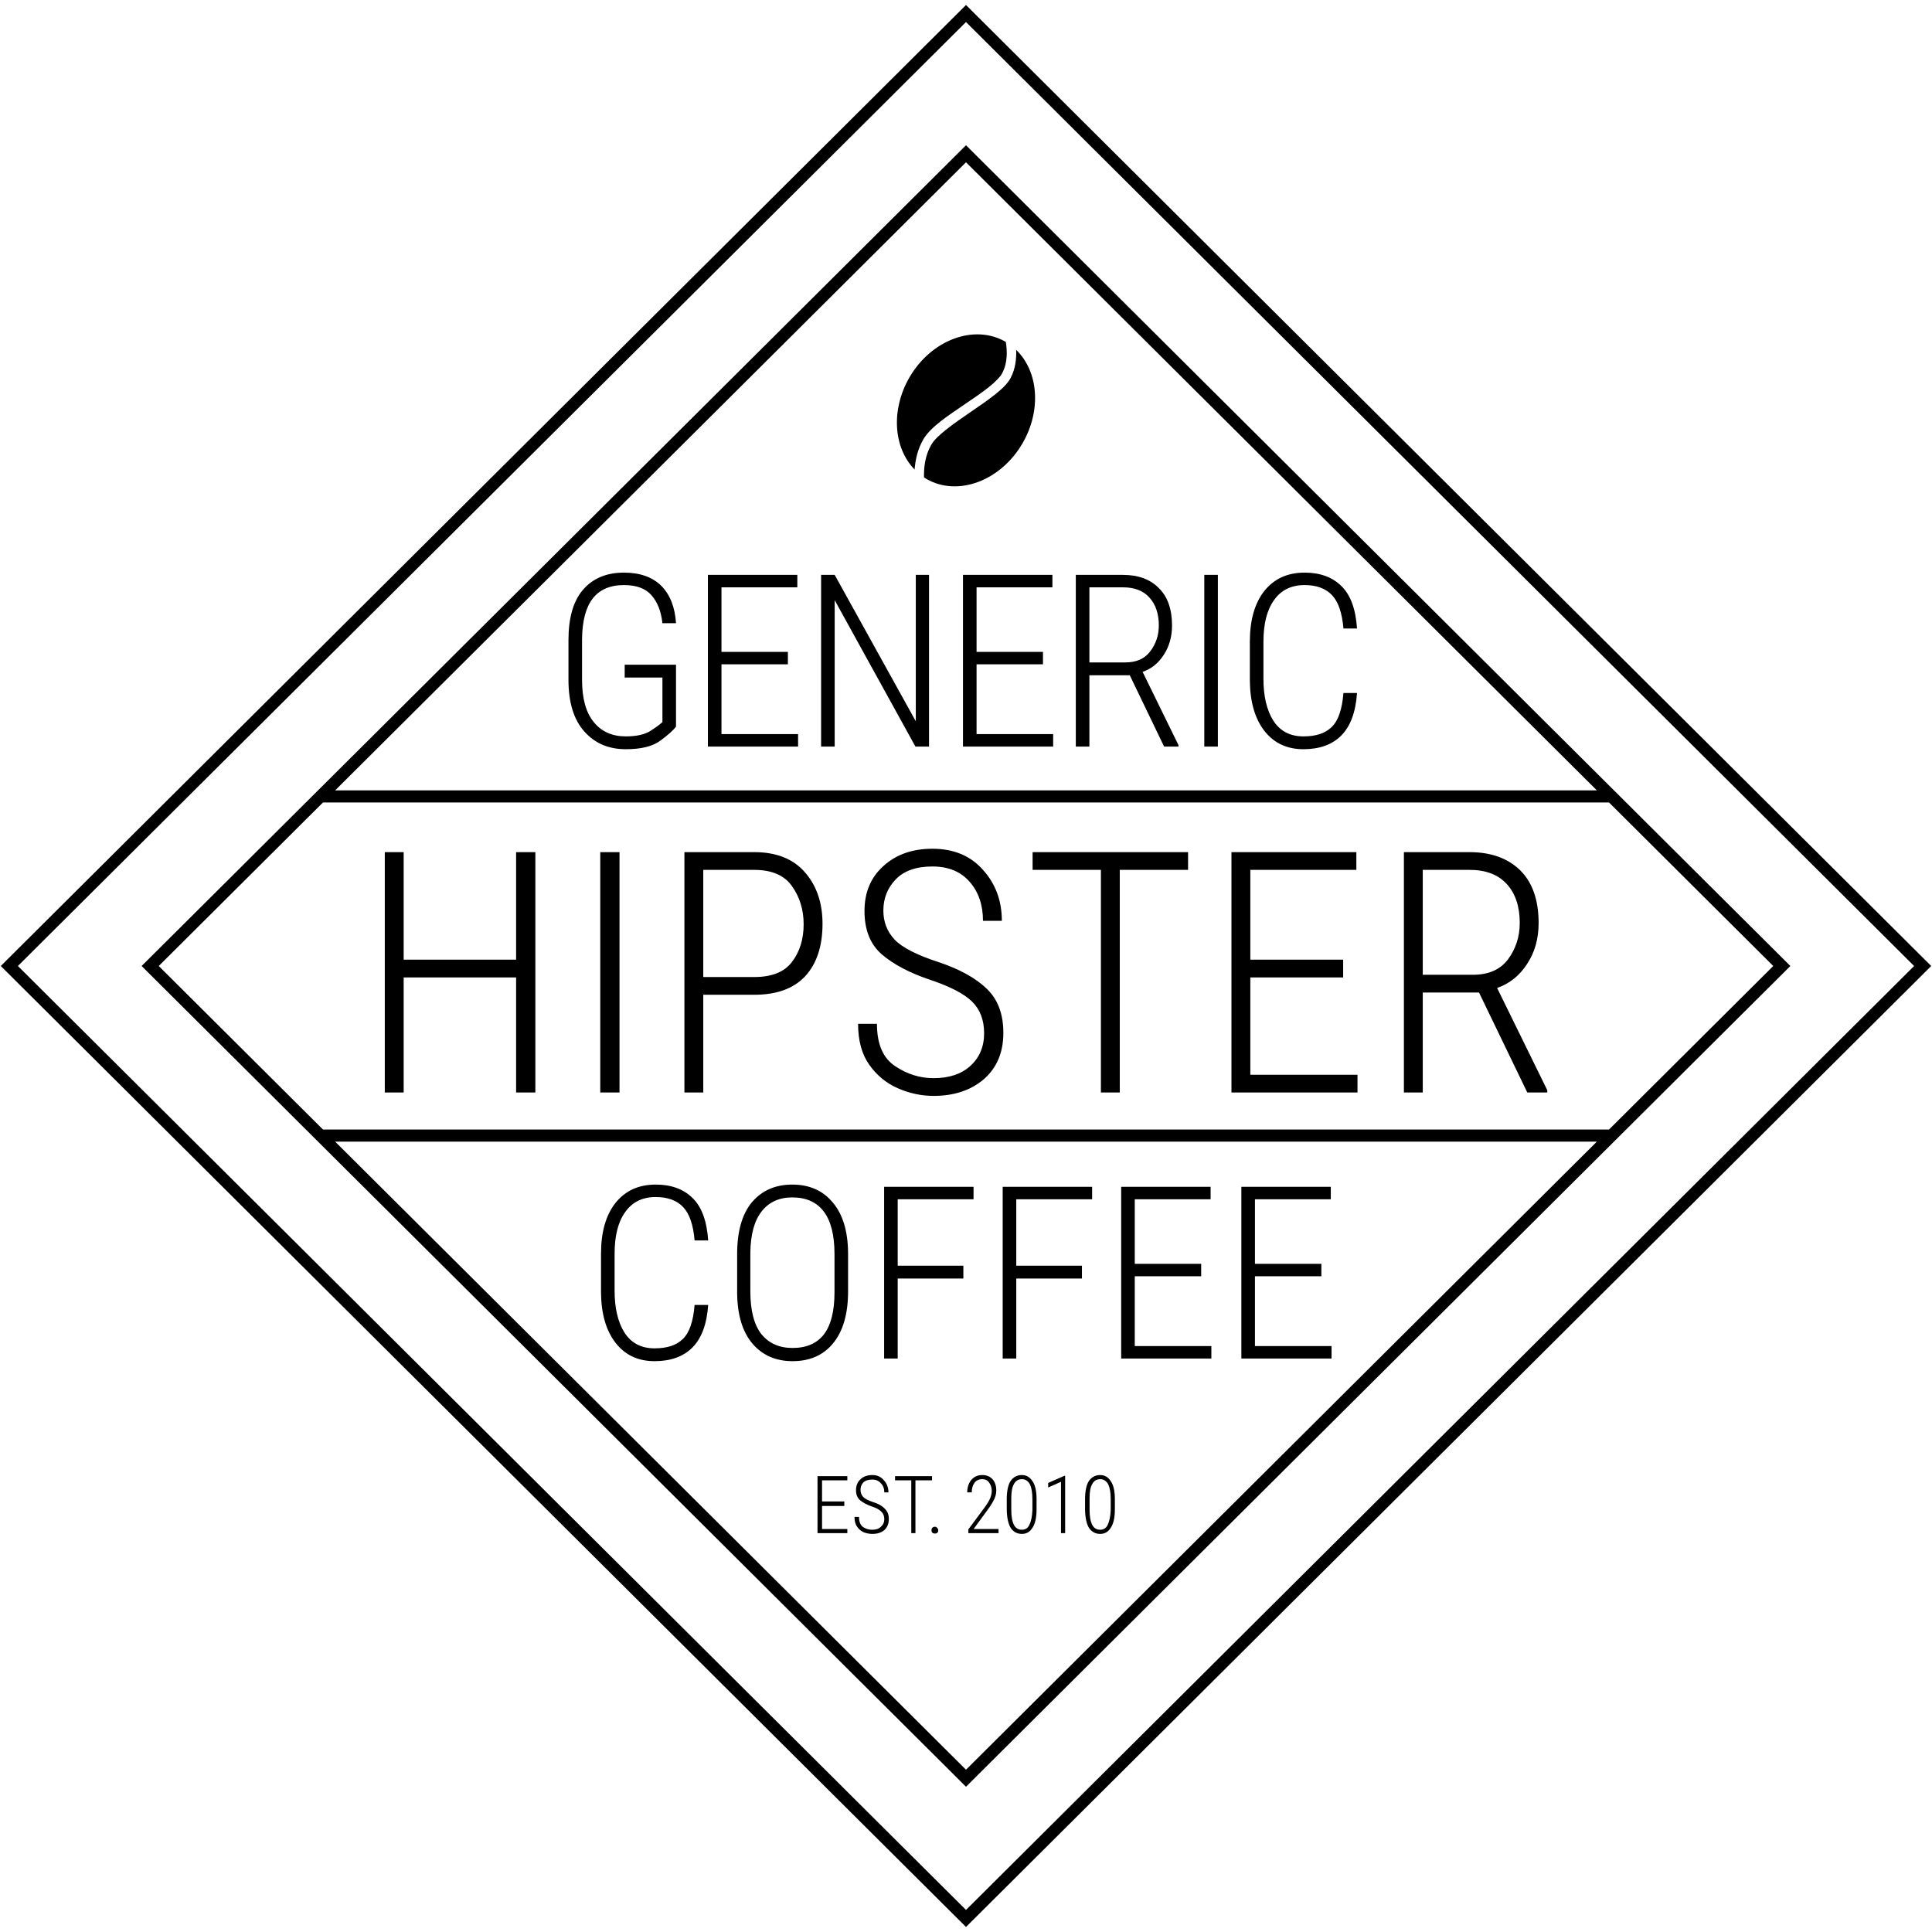
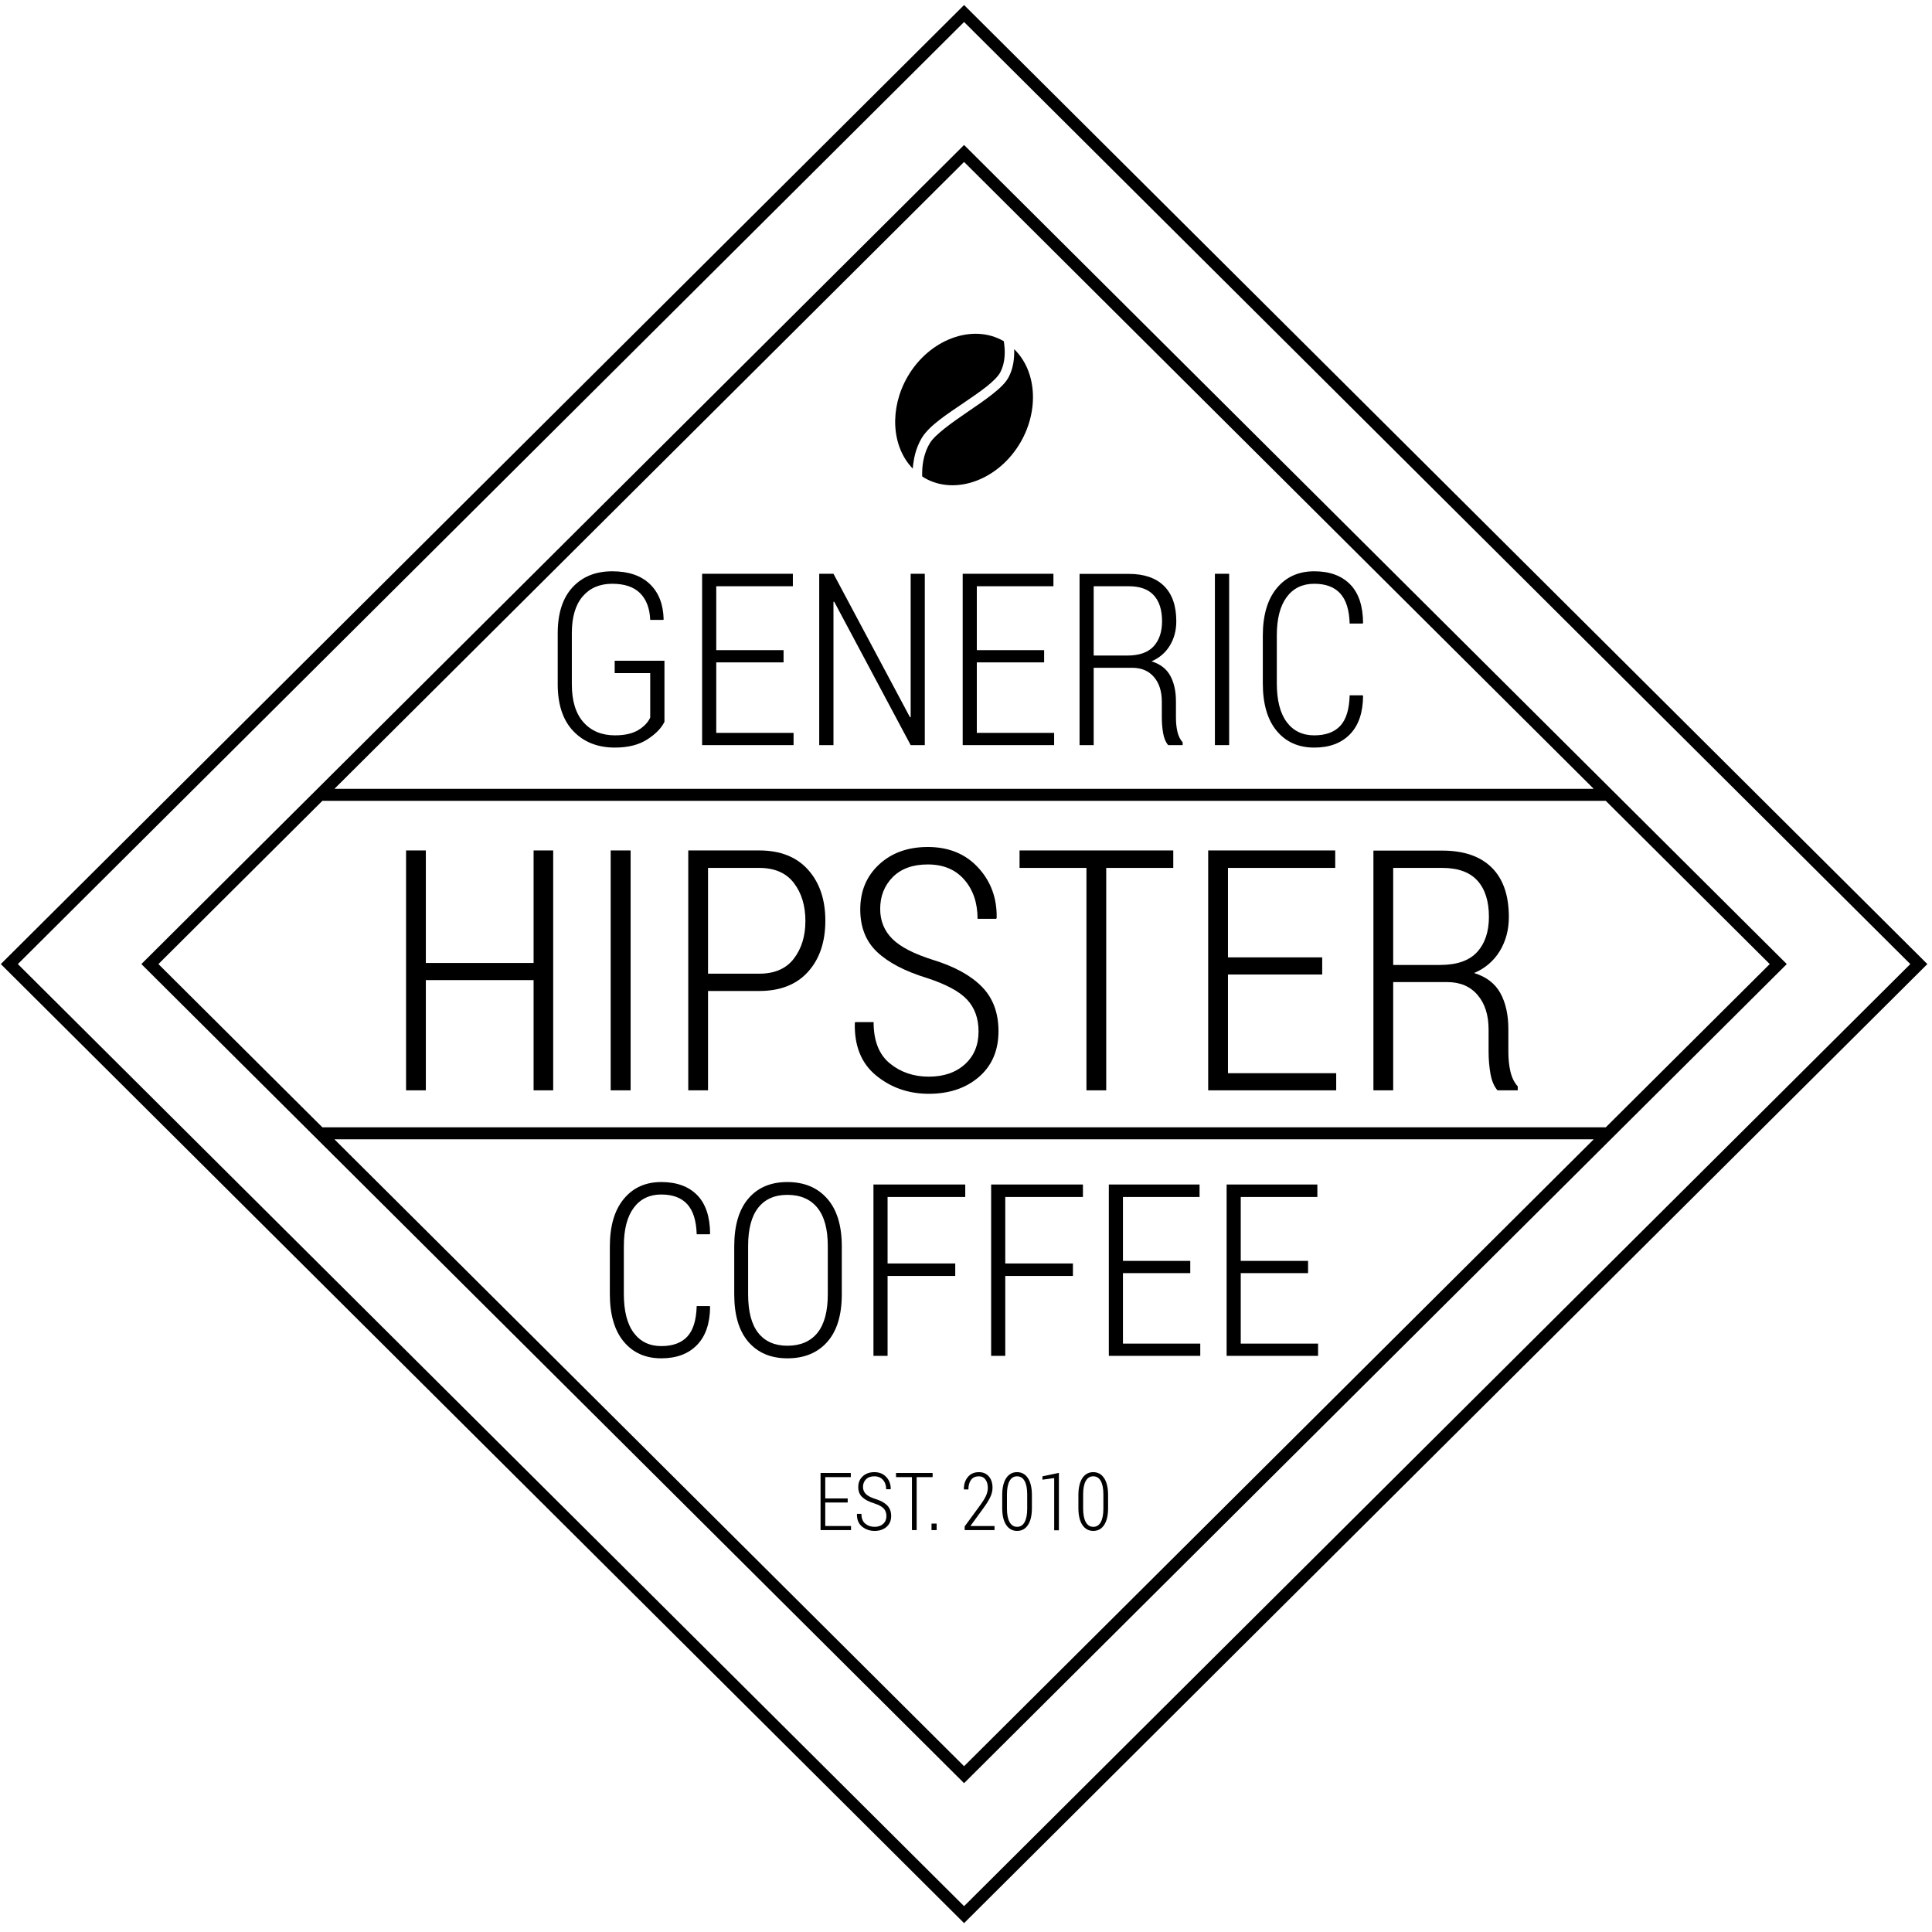
- <svg xmlns="http://www.w3.org/2000/svg" viewBox="0 0 80 80">
-   <path fill="none" stroke="#000" stroke-width="0.5" d="M13.182 47.022h53.636M13.182 32.978h53.636M6.219 40L40 6.367 73.781 40 40 73.633zM.387 40L40 .56 79.613 40 40 79.439z" />
-   <g fill="#000">
-     <path d="M41.639 14.153a2.71 3.277 30 0 0-3.986 1.483 2.71 3.277 30 0 0 .218 3.806c.032-.387.12-.846.374-1.268.306-.508 1.023-.97 1.72-1.445.349-.237.693-.471.969-.69.276-.219.483-.431.562-.58.239-.45.208-.941.153-1.301a2.71 3.277 30 0 0-.01-.006zm.44.335c.009.361-.026.775-.23 1.16-.132.25-.374.471-.668.704-.294.233-.642.472-.991.709-.698.474-1.398.976-1.605 1.319-.299.496-.331 1.009-.324 1.385a2.71 3.277 30 0 0 .099.066 2.71 3.277 30 0 0 3.986-1.485 2.71 3.277 30 0 0-.267-3.857z" />
-     <g font-weight="300" font-family="Roboto Condensed" letter-spacing="0" word-spacing="0" text-anchor="middle">
-       <text x="39.701" y="45.239" style="line-height:125%;-inkscape-font-specification:'Roboto Condensed, Light';font-variant-ligatures:normal;font-variant-caps:normal;font-variant-numeric:normal;font-feature-settings:normal;text-align:center" font-size="14" writing-mode="lr">
-         <tspan x="39.701" y="45.239" style="-inkscape-font-specification:'Roboto Condensed, Light';font-variant-ligatures:normal;font-variant-caps:normal;font-variant-numeric:normal;font-feature-settings:normal;text-align:center" letter-spacing=".19">HIPSTER</tspan>
-       </text>
-       <text x="39.873" y="56.255" style="line-height:125%;-inkscape-font-specification:'Roboto Condensed, Light';font-variant-ligatures:normal;font-variant-caps:normal;font-variant-numeric:normal;font-feature-settings:normal;text-align:center" font-size="10">
-         <tspan x="39.873" y="56.255" style="-inkscape-font-specification:'Roboto Condensed, Light';font-variant-ligatures:normal;font-variant-caps:normal;font-variant-numeric:normal;font-feature-settings:normal;text-align:center">COFFEE</tspan>
-       </text>
-       <text x="39.922" y="30.915" style="line-height:125%;-inkscape-font-specification:'Roboto Condensed, Light';font-variant-ligatures:normal;font-variant-caps:normal;font-variant-numeric:normal;font-feature-settings:normal;text-align:center" font-size="10">
-         <tspan x="39.777" y="30.915" dx="0" style="-inkscape-font-specification:'Roboto Condensed, Light';font-variant-ligatures:normal;font-variant-caps:normal;font-variant-numeric:normal;font-feature-settings:normal;text-align:center" letter-spacing="-.29">GENERIC</tspan>
-       </text>
-       <text x="39.967" y="63.484" style="line-height:125%;-inkscape-font-specification:'Roboto Condensed, Light';font-variant-ligatures:normal;font-variant-caps:normal;font-variant-numeric:normal;font-feature-settings:normal;text-align:center" font-size="3.333">
-         <tspan x="39.967" y="63.484" style="-inkscape-font-specification:'Roboto Condensed, Light';font-variant-ligatures:normal;font-variant-caps:normal;font-variant-numeric:normal;font-feature-settings:normal;text-align:center">EST. 2010</tspan>
-       </text>
-     </g>
+ <svg xmlns="http://www.w3.org/2000/svg" width="100%" height="100%" viewBox="0 0 334 334" version="1.1" xml:space="preserve" style="fill-rule:evenodd;clip-rule:evenodd;">
+   <path d="M54.924,195.925l223.485,0m-223.485,-58.517l223.485,0m-252.496,29.259l140.754,-140.137l140.754,140.137l-140.754,140.136l-140.754,-140.136Zm-24.301,0l165.055,-164.332l165.055,164.332l-165.055,164.331l-165.055,-164.331Z" style="fill:none;fill-rule:nonzero;stroke:#000;stroke-width:2.08px;" />
+   <g>
+     <path d="M173.497,58.969c-0.001,-0.001 -0.002,-0.001 -0.003,-0.002c-5.365,-3.097 -12.861,-0.307 -16.607,6.18c-3.153,5.471 -2.775,12.07 0.907,15.86c0.135,-1.612 0.498,-3.527 1.557,-5.284c1.276,-2.119 4.262,-4.043 7.168,-6.02c1.453,-0.988 2.886,-1.962 4.038,-2.875c1.151,-0.913 2.014,-1.795 2.343,-2.415c0.994,-1.876 0.865,-3.919 0.639,-5.42c-0.014,-0.008 -0.028,-0.016 -0.042,-0.024l0,0Zm1.834,1.397c0.037,1.506 -0.109,3.23 -0.958,4.832c-0.552,1.042 -1.558,1.961 -2.783,2.932c-1.224,0.971 -2.676,1.965 -4.129,2.953c-2.907,1.977 -5.826,4.066 -6.689,5.498c-1.244,2.066 -1.378,4.205 -1.349,5.771c0.136,0.095 0.274,0.188 0.414,0.276c5.365,3.094 12.859,0.303 16.603,-6.183c0.002,-0.002 0.003,-0.004 0.004,-0.006c3.22,-5.585 2.753,-12.33 -1.113,-16.073Z" style="fill-rule:nonzero;" />
+     <path d="M95.635,188.494l-3.389,0l0,-19.055l-18.628,0l0,19.055l-3.418,0l0,-41.471l3.418,0l0,19.454l18.628,0l0,-19.454l3.389,0l0,41.471Z" style="fill-rule:nonzero;" />
+     <rect x="105.573" y="147.023" width="3.446" height="41.471" style="fill-rule:nonzero;" />
+     <path d="M122.403,171.319l0,17.175l-3.418,0l0,-41.471l12.277,0c3.626,0 6.437,1.111 8.431,3.332c1.993,2.222 2.99,5.156 2.99,8.802c0,3.683 -0.997,6.631 -2.99,8.844c-1.994,2.212 -4.805,3.318 -8.431,3.318l-8.859,0Zm0,-2.991l8.859,0c2.658,0 4.652,-0.869 5.981,-2.606c1.329,-1.738 1.994,-3.907 1.994,-6.508c0,-2.64 -0.665,-4.828 -1.994,-6.566c-1.329,-1.737 -3.323,-2.606 -5.981,-2.606l-8.859,0l0,18.286Z" style="fill-rule:nonzero;" />
+     <path d="M169.169,178.326c0,-2.26 -0.659,-4.097 -1.979,-5.512c-1.32,-1.414 -3.641,-2.663 -6.964,-3.745c-3.779,-1.159 -6.642,-2.654 -8.588,-4.486c-1.946,-1.833 -2.919,-4.287 -2.919,-7.363c0,-3.171 1.087,-5.763 3.261,-7.776c2.174,-2.013 4.98,-3.019 8.417,-3.019c3.608,0 6.508,1.186 8.701,3.56c2.193,2.374 3.262,5.269 3.205,8.687l-0.086,0.171l-3.218,0c0,-2.753 -0.765,-5.008 -2.293,-6.764c-1.529,-1.757 -3.632,-2.635 -6.309,-2.635c-2.602,0 -4.624,0.731 -6.067,2.193c-1.443,1.462 -2.165,3.295 -2.165,5.497c0,2.051 0.698,3.774 2.094,5.17c1.395,1.396 3.764,2.616 7.106,3.66c3.684,1.139 6.48,2.682 8.388,4.629c1.909,1.946 2.863,4.505 2.863,7.676c0,3.323 -1.125,5.957 -3.375,7.904c-2.251,1.946 -5.142,2.919 -8.673,2.919c-3.475,0 -6.499,-1.044 -9.072,-3.133c-2.573,-2.089 -3.812,-5.117 -3.717,-9.086l0.057,-0.171l3.19,0c0,3.228 0.935,5.607 2.805,7.135c1.871,1.529 4.116,2.293 6.737,2.293c2.582,0 4.661,-0.712 6.237,-2.136c1.576,-1.424 2.364,-3.314 2.364,-5.668Z" style="fill-rule:nonzero;" />
+     <path d="M202.833,150.042l-11.592,0l0,38.452l-3.418,0l0,-38.452l-11.564,0l0,-3.019l26.574,0l0,3.019Z" style="fill-rule:nonzero;" />
+     <path d="M228.579,168.471l-16.292,0l0,17.061l18.713,0l0,2.962l-22.131,0l0,-41.471l21.96,0l0,3.019l-18.542,0l0,15.466l16.292,0l0,2.963Z" style="fill-rule:nonzero;" />
+     <path d="M240.852,169.781l0,18.713l-3.418,0l0,-41.443l11.906,0c3.722,0 6.57,0.978 8.545,2.934c1.975,1.956 2.962,4.804 2.962,8.545c0,2.203 -0.522,4.163 -1.566,5.882c-1.045,1.718 -2.526,2.986 -4.444,3.802c2.108,0.646 3.622,1.804 4.543,3.475c0.921,1.671 1.382,3.75 1.382,6.238l0,3.902c0,1.291 0.123,2.45 0.37,3.475c0.247,1.025 0.665,1.861 1.253,2.507l0,0.683l-3.503,0c-0.589,-0.683 -0.992,-1.633 -1.211,-2.848c-0.218,-1.215 -0.327,-2.507 -0.327,-3.874l0,-3.788c0,-2.507 -0.636,-4.5 -1.909,-5.982c-1.272,-1.481 -3.019,-2.221 -5.241,-2.221l-9.342,0Zm0,-2.962l8.089,0c2.925,0 5.065,-0.746 6.423,-2.236c1.358,-1.491 2.037,-3.518 2.037,-6.082c0,-2.715 -0.665,-4.804 -1.994,-6.266c-1.329,-1.462 -3.352,-2.193 -6.067,-2.193l-8.488,0l0,16.777Z" style="fill-rule:nonzero;" />
+     <path d="M122.701,225.791l0.061,0.122c-0.027,2.889 -0.787,5.097 -2.279,6.623c-1.492,1.526 -3.546,2.288 -6.164,2.288c-2.726,0 -4.89,-0.963 -6.49,-2.889c-1.601,-1.925 -2.401,-4.672 -2.401,-8.239l0,-8.199c0,-3.54 0.804,-6.284 2.411,-8.23c1.607,-1.946 3.767,-2.919 6.48,-2.919c2.645,0 4.706,0.746 6.185,2.238c1.478,1.492 2.231,3.716 2.258,6.673l-0.061,0.122l-2.258,0c-0.068,-2.347 -0.611,-4.079 -1.628,-5.198c-1.017,-1.119 -2.516,-1.679 -4.496,-1.679c-2.035,0 -3.622,0.767 -4.761,2.299c-1.139,1.533 -1.709,3.744 -1.709,6.633l0,8.26c0,2.943 0.57,5.181 1.709,6.714c1.139,1.532 2.726,2.299 4.761,2.299c1.98,0 3.479,-0.546 4.496,-1.638c1.017,-1.092 1.56,-2.852 1.628,-5.28l2.258,0Z" style="fill-rule:nonzero;" />
+     <path d="M145.528,223.757c0,3.594 -0.837,6.337 -2.512,8.229c-1.676,1.892 -3.971,2.838 -6.887,2.838c-2.862,0 -5.11,-0.946 -6.745,-2.838c-1.634,-1.892 -2.451,-4.635 -2.451,-8.229l0,-8.301c0,-3.594 0.814,-6.344 2.441,-8.25c1.628,-1.906 3.873,-2.858 6.734,-2.858c2.917,0 5.216,0.956 6.897,2.868c1.682,1.913 2.523,4.659 2.523,8.24l0,8.301Zm-2.421,-8.362c0,-2.93 -0.603,-5.134 -1.811,-6.612c-1.207,-1.479 -2.936,-2.218 -5.188,-2.218c-2.183,0 -3.858,0.739 -5.025,2.218c-1.166,1.478 -1.749,3.682 -1.749,6.612l0,8.362c0,2.97 0.583,5.195 1.749,6.673c1.167,1.478 2.848,2.218 5.046,2.218c2.251,0 3.977,-0.74 5.178,-2.218c1.2,-1.478 1.8,-3.703 1.8,-6.673l0,-8.362Z" style="fill-rule:nonzero;" />
+     <path d="M165.141,220.583l-11.699,0l0,13.814l-2.441,0l0,-29.622l15.869,0l0,2.156l-13.428,0l0,11.495l11.699,0l0,2.157Z" style="fill-rule:nonzero;" />
+     <path d="M185.486,220.583l-11.699,0l0,13.814l-2.441,0l0,-29.622l15.869,0l0,2.156l-13.428,0l0,11.495l11.699,0l0,2.157Z" style="fill-rule:nonzero;" />
+     <path d="M205.77,220.095l-11.638,0l0,12.186l13.367,0l0,2.116l-15.808,0l0,-29.622l15.686,0l0,2.156l-13.245,0l0,11.048l11.638,0l0,2.116Z" style="fill-rule:nonzero;" />
+     <path d="M226.135,220.095l-11.637,0l0,12.186l13.367,0l0,2.116l-15.809,0l0,-29.622l15.687,0l0,2.156l-13.245,0l0,11.048l11.637,0l0,2.116Z" style="fill-rule:nonzero;" />
+     <path d="M114.87,124.786c-0.543,1.112 -1.543,2.132 -3.001,3.062c-1.458,0.929 -3.313,1.393 -5.564,1.393c-2.971,0 -5.361,-0.942 -7.172,-2.828c-1.811,-1.885 -2.716,-4.591 -2.716,-8.117l0,-8.81c0,-3.459 0.855,-6.11 2.564,-7.955c1.708,-1.844 3.994,-2.767 6.856,-2.767c2.794,0 4.957,0.729 6.49,2.187c1.533,1.458 2.333,3.49 2.401,6.094l-0.041,0.122l-2.279,0c-0.081,-1.994 -0.664,-3.533 -1.749,-4.619c-1.085,-1.085 -2.693,-1.627 -4.822,-1.627c-2.157,0 -3.859,0.729 -5.107,2.187c-1.248,1.458 -1.872,3.571 -1.872,6.337l0,8.851c0,2.875 0.672,5.065 2.015,6.571c1.342,1.506 3.153,2.258 5.432,2.258c1.668,0 3.004,-0.298 4.008,-0.895c1.003,-0.597 1.702,-1.322 2.095,-2.177l0,-7.69l-6.144,0l0,-2.136l8.606,0l0,10.559Z" style="fill-rule:nonzero;" />
+     <path d="M135.46,114.511l-11.637,0l0,12.187l13.367,0l0,2.116l-15.808,0l0,-29.622l15.686,0l0,2.156l-13.245,0l0,11.047l11.637,0l0,2.116Z" style="fill-rule:nonzero;" />
+     <path d="M159.876,128.814l-2.442,0l-13.224,-24.801l-0.122,0.021l0,24.78l-2.462,0l0,-29.622l2.462,0l13.224,24.8l0.122,-0.02l0,-24.78l2.442,0l0,29.622Z" style="fill-rule:nonzero;" />
+     <path d="M180.507,114.511l-11.638,0l0,12.187l13.367,0l0,2.116l-15.808,0l0,-29.622l15.686,0l0,2.156l-13.245,0l0,11.047l11.638,0l0,2.116Z" style="fill-rule:nonzero;" />
+     <path d="M189.073,115.447l0,13.367l-2.441,0l0,-29.602l8.504,0c2.659,0 4.693,0.698 6.104,2.095c1.41,1.397 2.116,3.432 2.116,6.104c0,1.573 -0.373,2.974 -1.119,4.201c-0.746,1.228 -1.804,2.133 -3.174,2.716c1.505,0.461 2.587,1.289 3.245,2.482c0.658,1.194 0.987,2.679 0.987,4.456l0,2.787c0,0.922 0.088,1.75 0.264,2.482c0.176,0.733 0.475,1.329 0.895,1.791l0,0.488l-2.502,0c-0.421,-0.488 -0.709,-1.167 -0.865,-2.035c-0.156,-0.868 -0.234,-1.79 -0.234,-2.767l0,-2.705c0,-1.791 -0.454,-3.215 -1.363,-4.273c-0.909,-1.058 -2.157,-1.587 -3.743,-1.587l-6.674,0Zm0,-2.116l5.778,0c2.089,0 3.618,-0.532 4.588,-1.597c0.97,-1.064 1.455,-2.512 1.455,-4.343c0,-1.94 -0.475,-3.432 -1.424,-4.476c-0.95,-1.045 -2.394,-1.567 -4.334,-1.567l-6.063,0l0,11.983Z" style="fill-rule:nonzero;" />
+     <rect x="210.03" y="99.192" width="2.462" height="29.622" style="fill-rule:nonzero;" />
+     <path d="M235.585,120.208l0.061,0.122c-0.027,2.889 -0.787,5.096 -2.279,6.622c-1.492,1.526 -3.547,2.289 -6.165,2.289c-2.726,0 -4.889,-0.963 -6.49,-2.889c-1.6,-1.926 -2.4,-4.672 -2.4,-8.24l0,-8.199c0,-3.54 0.803,-6.283 2.411,-8.229c1.607,-1.947 3.767,-2.92 6.479,-2.92c2.645,0 4.707,0.746 6.185,2.238c1.479,1.492 2.232,3.717 2.259,6.673l-0.061,0.122l-2.259,0c-0.068,-2.346 -0.61,-4.079 -1.627,-5.198c-1.018,-1.119 -2.516,-1.678 -4.497,-1.678c-2.034,0 -3.621,0.766 -4.76,2.299c-1.14,1.533 -1.709,3.743 -1.709,6.632l0,8.26c0,2.944 0.569,5.182 1.709,6.714c1.139,1.533 2.726,2.299 4.76,2.299c1.981,0 3.479,-0.546 4.497,-1.637c1.017,-1.092 1.559,-2.852 1.627,-5.28l2.259,0Z" style="fill-rule:nonzero;" />
+     <path d="M146.547,259.751l-3.879,0l0,4.062l4.456,0l0,0.706l-5.269,0l0,-9.875l5.228,0l0,0.719l-4.415,0l0,3.683l3.879,0l0,0.705Z" style="fill-rule:nonzero;" />
+     <path d="M153.241,262.097c0,-0.538 -0.157,-0.975 -0.471,-1.312c-0.315,-0.337 -0.867,-0.634 -1.658,-0.892c-0.9,-0.275 -1.582,-0.631 -2.045,-1.068c-0.464,-0.436 -0.695,-1.02 -0.695,-1.753c0,-0.755 0.259,-1.372 0.776,-1.851c0.518,-0.479 1.186,-0.719 2.004,-0.719c0.859,0 1.55,0.283 2.072,0.848c0.522,0.565 0.777,1.254 0.763,2.068l-0.02,0.041l-0.767,0c0,-0.656 -0.182,-1.193 -0.546,-1.611c-0.364,-0.418 -0.864,-0.627 -1.502,-0.627c-0.619,0 -1.101,0.174 -1.444,0.522c-0.344,0.348 -0.516,0.784 -0.516,1.309c0,0.488 0.166,0.898 0.499,1.231c0.332,0.332 0.896,0.623 1.692,0.871c0.877,0.272 1.543,0.639 1.997,1.102c0.454,0.464 0.682,1.073 0.682,1.828c0,0.791 -0.268,1.418 -0.804,1.882c-0.536,0.463 -1.224,0.695 -2.065,0.695c-0.827,0 -1.547,-0.249 -2.16,-0.746c-0.613,-0.497 -0.908,-1.218 -0.885,-2.163l0.013,-0.041l0.76,0c0,0.769 0.223,1.335 0.668,1.699c0.445,0.364 0.98,0.546 1.604,0.546c0.615,0 1.11,-0.17 1.485,-0.509c0.375,-0.339 0.563,-0.789 0.563,-1.35Z" style="fill-rule:nonzero;" />
+     <path d="M161.23,255.363l-2.76,0l0,9.156l-0.814,0l0,-9.156l-2.754,0l0,-0.719l6.328,0l0,0.719Z" style="fill-rule:nonzero;" />
+     <rect x="161.04" y="263.393" width="0.882" height="1.126" style="fill-rule:nonzero;" />
+     <path d="M171.931,264.519l-5.161,0l0,-0.638l2.679,-3.662c0.488,-0.669 0.831,-1.229 1.028,-1.679c0.196,-0.449 0.295,-0.885 0.295,-1.305c0,-0.606 -0.137,-1.093 -0.411,-1.461c-0.273,-0.369 -0.65,-0.553 -1.129,-0.553c-0.601,0 -1.054,0.204 -1.36,0.614c-0.305,0.409 -0.457,0.961 -0.457,1.658l-0.767,0l-0.013,-0.034c-0.018,-0.832 0.207,-1.533 0.675,-2.103c0.467,-0.569 1.108,-0.854 1.922,-0.854c0.715,0 1.285,0.245 1.713,0.736c0.427,0.49 0.64,1.147 0.64,1.97c0,0.547 -0.139,1.102 -0.417,1.665c-0.278,0.563 -0.663,1.179 -1.156,1.848l-2.251,3.092l4.17,0l0,0.706Z" style="fill-rule:nonzero;" />
+     <path d="M178.394,260.694c0,1.275 -0.227,2.255 -0.681,2.94c-0.455,0.684 -1.08,1.027 -1.875,1.027c-0.801,0 -1.43,-0.344 -1.889,-1.031c-0.459,-0.687 -0.689,-1.666 -0.689,-2.936l0,-2.211c0,-1.266 0.228,-2.246 0.682,-2.94c0.454,-0.694 1.082,-1.041 1.882,-1.041c0.8,0 1.429,0.346 1.885,1.038c0.457,0.691 0.685,1.672 0.685,2.943l0,2.211Zm-0.814,-2.354c0,-1.003 -0.15,-1.774 -0.451,-2.312c-0.3,-0.538 -0.735,-0.807 -1.305,-0.807c-0.565,0 -0.997,0.27 -1.295,0.81c-0.299,0.541 -0.448,1.31 -0.448,2.309l0,2.483c0,0.994 0.152,1.765 0.454,2.312c0.303,0.547 0.737,0.821 1.303,0.821c0.565,0 0.996,-0.273 1.295,-0.818c0.298,-0.544 0.447,-1.316 0.447,-2.315l0,-2.483Z" style="fill-rule:nonzero;" />
+     <path d="M183.06,264.559l-0.814,0l0,-9.033l-2.028,0.278l0,-0.583l2.842,-0.597l0,9.935Z" style="fill-rule:nonzero;" />
+     <path d="M191.564,260.694c0,1.275 -0.227,2.255 -0.681,2.94c-0.455,0.684 -1.08,1.027 -1.875,1.027c-0.801,0 -1.43,-0.344 -1.889,-1.031c-0.459,-0.687 -0.689,-1.666 -0.689,-2.936l0,-2.211c0,-1.266 0.228,-2.246 0.682,-2.94c0.454,-0.694 1.082,-1.041 1.882,-1.041c0.8,0 1.429,0.346 1.885,1.038c0.457,0.691 0.685,1.672 0.685,2.943l0,2.211Zm-0.814,-2.354c0,-1.003 -0.15,-1.774 -0.451,-2.312c-0.3,-0.538 -0.735,-0.807 -1.305,-0.807c-0.565,0 -0.997,0.27 -1.295,0.81c-0.299,0.541 -0.448,1.31 -0.448,2.309l0,2.483c0,0.994 0.152,1.765 0.454,2.312c0.303,0.547 0.737,0.821 1.303,0.821c0.565,0 0.996,-0.273 1.295,-0.818c0.298,-0.544 0.447,-1.316 0.447,-2.315l0,-2.483Z" style="fill-rule:nonzero;" />
  </g>
</svg>
